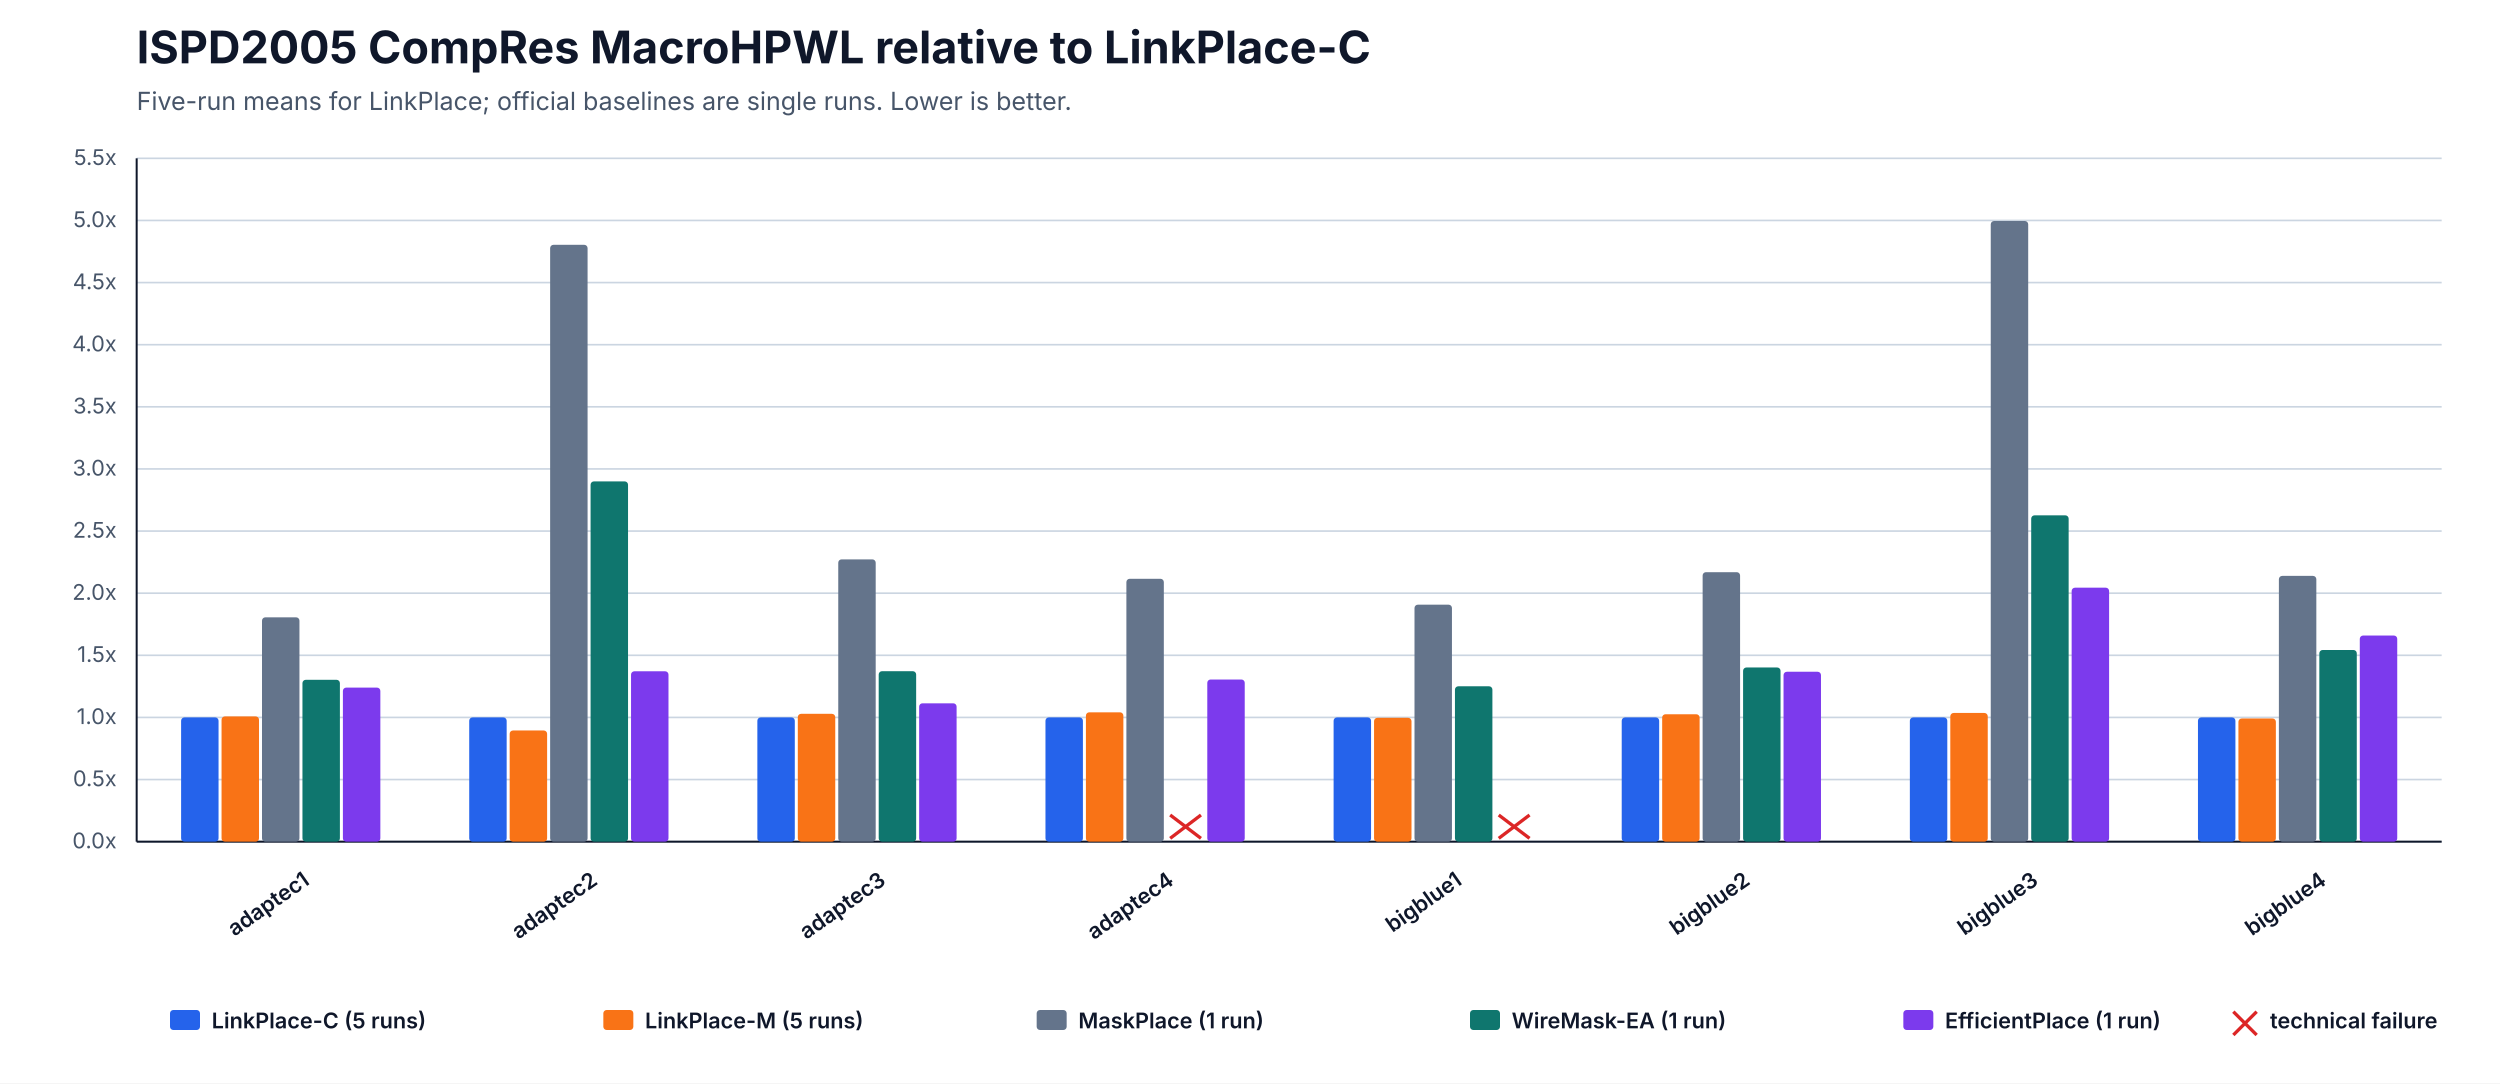
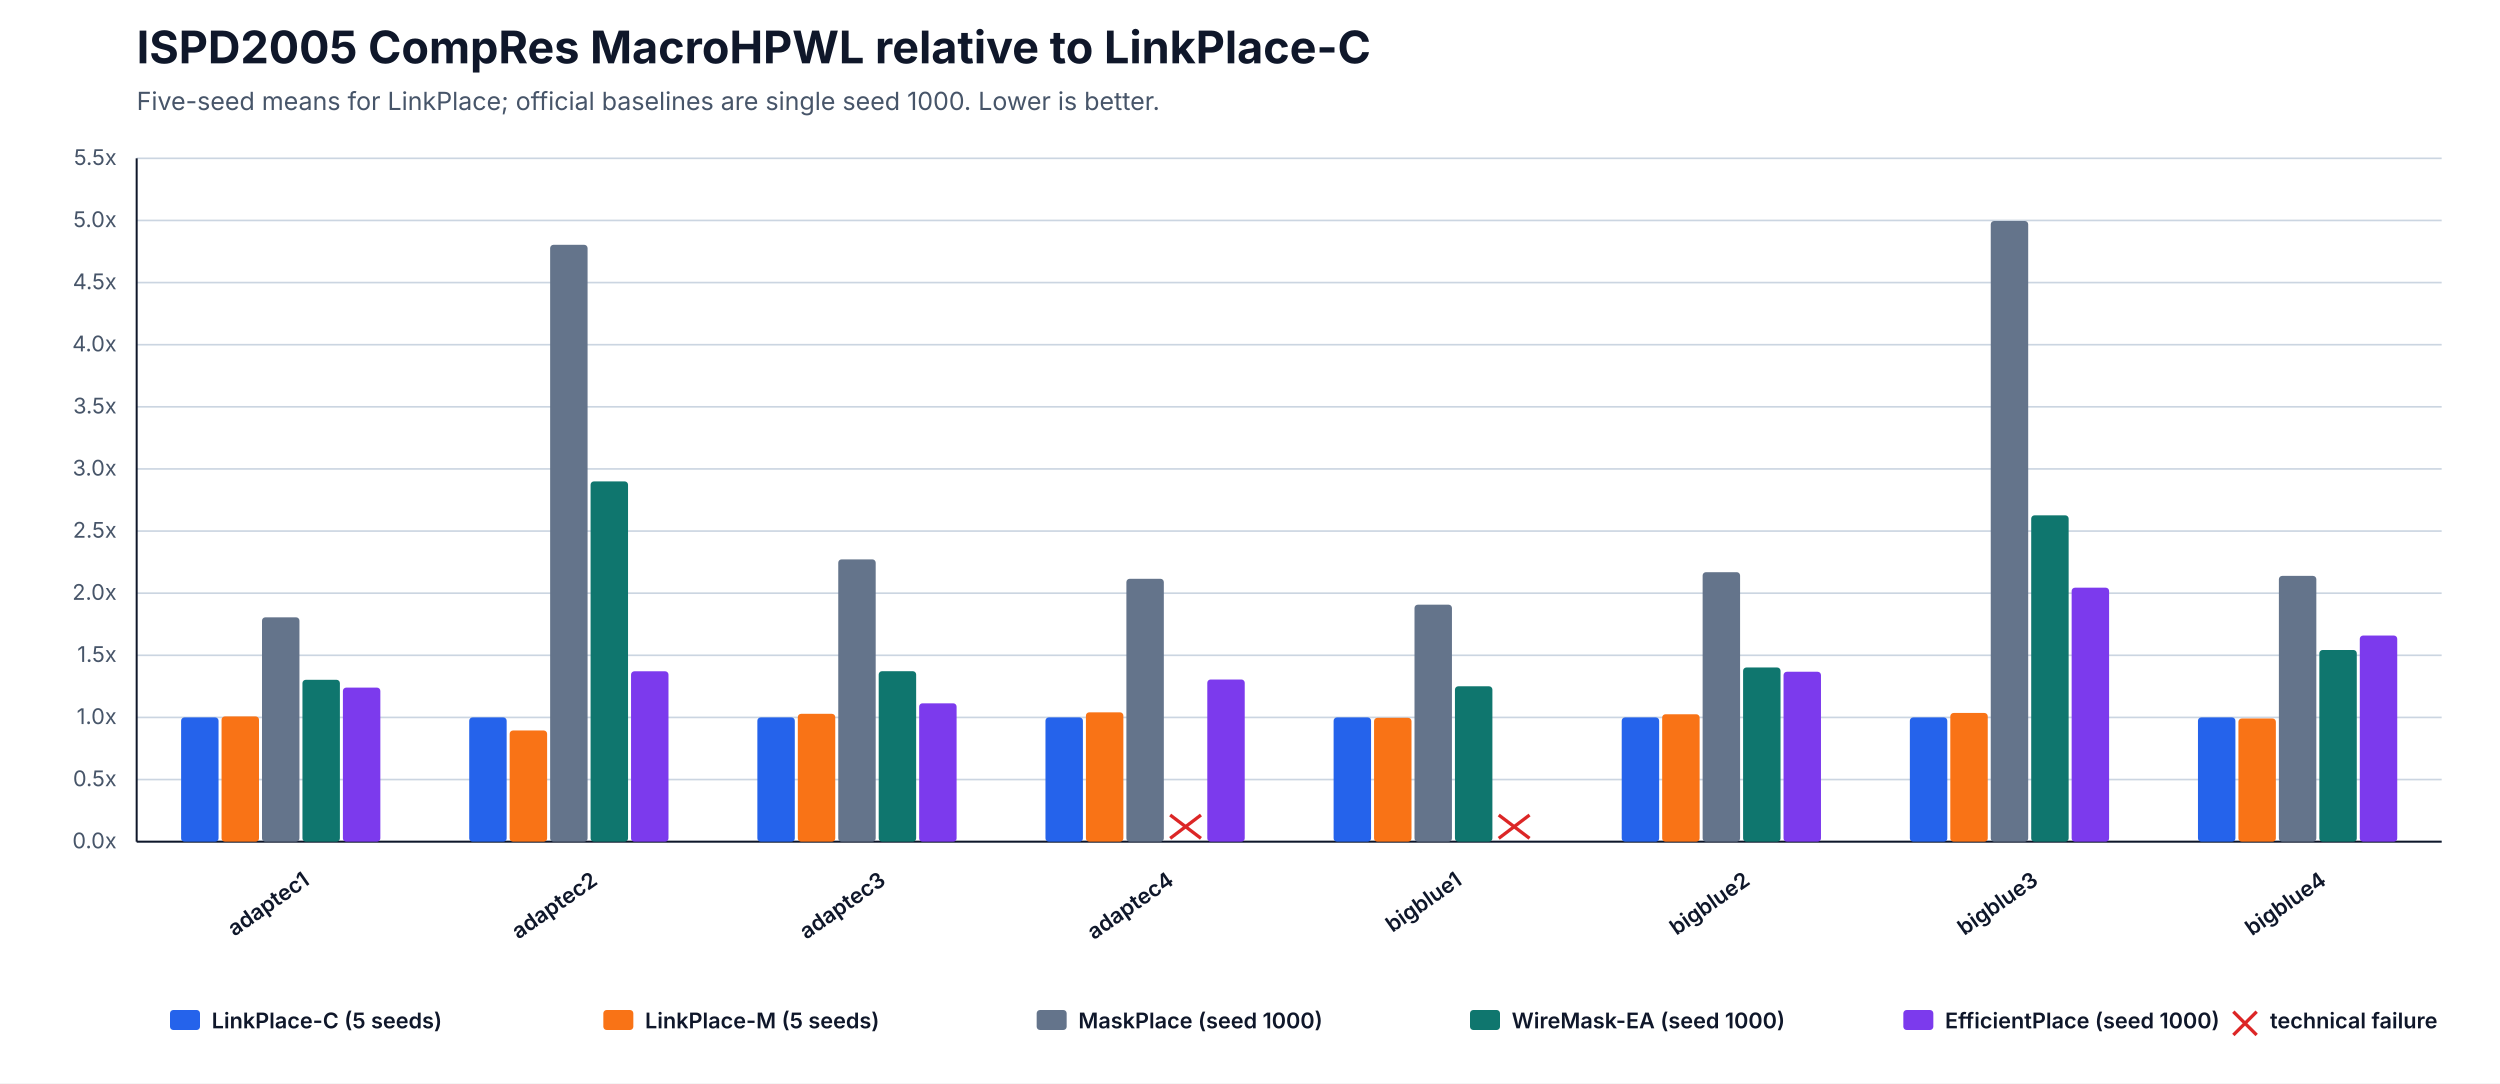
<svg xmlns="http://www.w3.org/2000/svg" width="1500" height="650" viewBox="0 0 1500 650" role="img" aria-labelledby="title desc">
  <style>text { font-family: Inter, ui-sans-serif, system-ui, -apple-system, 'Segoe UI', Arial, sans-serif; fill: #0F172A; }
    .title { font-size: 27px; font-weight: 700; }
    .subtitle { font-size: 15px; fill: #475569; }
    .axis { font-size: 13px; fill: #475569; }
    .label { font-size: 13px; font-weight: 600; }
    .small { font-size: 12px; fill: #475569; }
    .legend { font-size: 13px; font-weight: 600; }</style>
  <rect width="1500" height="650" fill="#FFFFFF" />
  <text x="82.00" y="38.00" class="title" text-anchor="start">ISPD2005 CompRes MacroHPWL relative to LinkPlace-C</text>
-   <text x="82.00" y="66.00" class="subtitle" text-anchor="start">Five-run means for LinkPlace; official baselines are single runs. Lower is better.</text>
+   <text x="82.00" y="66.00" class="subtitle" text-anchor="start">Five-seed means for LinkPlace; official baselines are single seed 1000. Lower is better.</text>
  <line x1="82.00" y1="505.00" x2="1465.00" y2="505.00" stroke="#CBD5E1" stroke-width="1" />
  <text x="70.00" y="509.00" class="axis" text-anchor="end">0.0x</text>
  <line x1="82.00" y1="467.73" x2="1465.00" y2="467.73" stroke="#CBD5E1" stroke-width="1" />
  <text x="70.00" y="471.73" class="axis" text-anchor="end">0.5x</text>
  <line x1="82.00" y1="430.45" x2="1465.00" y2="430.45" stroke="#CBD5E1" stroke-width="1" />
  <text x="70.00" y="434.45" class="axis" text-anchor="end">1.0x</text>
  <line x1="82.00" y1="393.18" x2="1465.00" y2="393.18" stroke="#CBD5E1" stroke-width="1" />
  <text x="70.00" y="397.18" class="axis" text-anchor="end">1.5x</text>
  <line x1="82.00" y1="355.91" x2="1465.00" y2="355.91" stroke="#CBD5E1" stroke-width="1" />
  <text x="70.00" y="359.91" class="axis" text-anchor="end">2.0x</text>
  <line x1="82.00" y1="318.64" x2="1465.00" y2="318.64" stroke="#CBD5E1" stroke-width="1" />
  <text x="70.00" y="322.64" class="axis" text-anchor="end">2.5x</text>
  <line x1="82.00" y1="281.36" x2="1465.00" y2="281.36" stroke="#CBD5E1" stroke-width="1" />
  <text x="70.00" y="285.36" class="axis" text-anchor="end">3.0x</text>
  <line x1="82.00" y1="244.09" x2="1465.00" y2="244.09" stroke="#CBD5E1" stroke-width="1" />
  <text x="70.00" y="248.09" class="axis" text-anchor="end">3.5x</text>
  <line x1="82.00" y1="206.82" x2="1465.00" y2="206.82" stroke="#CBD5E1" stroke-width="1" />
  <text x="70.00" y="210.82" class="axis" text-anchor="end">4.0x</text>
  <line x1="82.00" y1="169.55" x2="1465.00" y2="169.55" stroke="#CBD5E1" stroke-width="1" />
  <text x="70.00" y="173.55" class="axis" text-anchor="end">4.5x</text>
  <line x1="82.00" y1="132.27" x2="1465.00" y2="132.27" stroke="#CBD5E1" stroke-width="1" />
  <text x="70.00" y="136.27" class="axis" text-anchor="end">5.0x</text>
  <line x1="82.00" y1="95.00" x2="1465.00" y2="95.00" stroke="#CBD5E1" stroke-width="1" />
  <text x="70.00" y="99.00" class="axis" text-anchor="end">5.5x</text>
  <line x1="82.00" y1="95.00" x2="82.00" y2="505.00" stroke="#0F172A" stroke-width="1.2" />
  <line x1="82.00" y1="505.00" x2="1465.00" y2="505.00" stroke="#0F172A" stroke-width="1.2" />
  <rect x="108.66" y="430.45" width="22.47" height="74.55" rx="2" fill="#2563EB" />
  <rect x="132.93" y="429.84" width="22.47" height="75.16" rx="2" fill="#F97316" />
  <rect x="157.20" y="370.40" width="22.47" height="134.60" rx="2" fill="#64748B" />
  <rect x="181.47" y="407.88" width="22.47" height="97.12" rx="2" fill="#0F766E" />
  <rect x="205.74" y="412.56" width="22.47" height="92.44" rx="2" fill="#7C3AED" />
  <text x="186.44" y="530.00" class="label" text-anchor="end" transform="rotate(-35.0 186.44 530.00)">adaptec1</text>
  <rect x="281.53" y="430.45" width="22.47" height="74.55" rx="2" fill="#2563EB" />
  <rect x="305.80" y="438.29" width="22.47" height="66.71" rx="2" fill="#F97316" />
  <rect x="330.08" y="146.89" width="22.47" height="358.11" rx="2" fill="#64748B" />
  <rect x="354.35" y="288.84" width="22.47" height="216.16" rx="2" fill="#0F766E" />
  <rect x="378.62" y="402.77" width="22.47" height="102.23" rx="2" fill="#7C3AED" />
  <text x="359.31" y="530.00" class="label" text-anchor="end" transform="rotate(-35.0 359.31 530.00)">adaptec2</text>
  <rect x="454.41" y="430.45" width="22.47" height="74.55" rx="2" fill="#2563EB" />
  <rect x="478.68" y="428.29" width="22.47" height="76.71" rx="2" fill="#F97316" />
  <rect x="502.95" y="335.63" width="22.47" height="169.37" rx="2" fill="#64748B" />
  <rect x="527.22" y="402.71" width="22.47" height="102.29" rx="2" fill="#0F766E" />
  <rect x="551.49" y="421.98" width="22.47" height="83.02" rx="2" fill="#7C3AED" />
  <text x="532.19" y="530.00" class="label" text-anchor="end" transform="rotate(-35.0 532.19 530.00)">adaptec3</text>
  <rect x="627.28" y="430.45" width="22.47" height="74.55" rx="2" fill="#2563EB" />
  <rect x="651.55" y="427.39" width="22.47" height="77.61" rx="2" fill="#F97316" />
  <rect x="675.83" y="347.27" width="22.47" height="157.73" rx="2" fill="#64748B" />
  <line x1="702.10" y1="489.00" x2="720.57" y2="503.00" stroke="#DC2626" stroke-width="2" />
  <line x1="702.10" y1="503.00" x2="720.57" y2="489.00" stroke="#DC2626" stroke-width="2" />
  <rect x="724.37" y="407.70" width="22.47" height="97.30" rx="2" fill="#7C3AED" />
  <text x="705.06" y="530.00" class="label" text-anchor="end" transform="rotate(-35.0 705.06 530.00)">adaptec4</text>
  <rect x="800.16" y="430.45" width="22.47" height="74.55" rx="2" fill="#2563EB" />
  <rect x="824.43" y="430.70" width="22.47" height="74.30" rx="2" fill="#F97316" />
  <rect x="848.70" y="362.81" width="22.47" height="142.19" rx="2" fill="#64748B" />
  <rect x="872.97" y="411.77" width="22.47" height="93.23" rx="2" fill="#0F766E" />
  <line x1="899.24" y1="489.00" x2="917.72" y2="503.00" stroke="#DC2626" stroke-width="2" />
  <line x1="899.24" y1="503.00" x2="917.72" y2="489.00" stroke="#DC2626" stroke-width="2" />
  <text x="877.94" y="530.00" class="label" text-anchor="end" transform="rotate(-35.0 877.94 530.00)">bigblue1</text>
  <rect x="973.03" y="430.45" width="22.47" height="74.55" rx="2" fill="#2563EB" />
  <rect x="997.30" y="428.55" width="22.47" height="76.45" rx="2" fill="#F97316" />
  <rect x="1021.58" y="343.30" width="22.47" height="161.70" rx="2" fill="#64748B" />
  <rect x="1045.85" y="400.49" width="22.47" height="104.51" rx="2" fill="#0F766E" />
  <rect x="1070.12" y="403.06" width="22.47" height="101.94" rx="2" fill="#7C3AED" />
  <text x="1050.81" y="530.00" class="label" text-anchor="end" transform="rotate(-35.0 1050.81 530.00)">bigblue2</text>
  <rect x="1145.91" y="430.45" width="22.47" height="74.55" rx="2" fill="#2563EB" />
  <rect x="1170.18" y="427.78" width="22.47" height="77.22" rx="2" fill="#F97316" />
  <rect x="1194.45" y="132.60" width="22.47" height="372.40" rx="2" fill="#64748B" />
  <rect x="1218.72" y="309.20" width="22.47" height="195.80" rx="2" fill="#0F766E" />
  <rect x="1242.99" y="352.61" width="22.47" height="152.39" rx="2" fill="#7C3AED" />
  <text x="1223.69" y="530.00" class="label" text-anchor="end" transform="rotate(-35.0 1223.69 530.00)">bigblue3</text>
  <rect x="1318.78" y="430.45" width="22.47" height="74.55" rx="2" fill="#2563EB" />
  <rect x="1343.05" y="431.09" width="22.47" height="73.91" rx="2" fill="#F97316" />
  <rect x="1367.33" y="345.54" width="22.47" height="159.46" rx="2" fill="#64748B" />
  <rect x="1391.60" y="389.99" width="22.47" height="115.01" rx="2" fill="#0F766E" />
  <rect x="1415.87" y="381.32" width="22.47" height="123.68" rx="2" fill="#7C3AED" />
  <text x="1396.56" y="530.00" class="label" text-anchor="end" transform="rotate(-35.0 1396.56 530.00)">bigblue4</text>
  <rect x="102.00" y="606.00" width="18.00" height="12.00" rx="2" fill="#2563EB" />
-   <text x="127.00" y="617.00" class="legend" text-anchor="start">LinkPlace-C (5 runs)</text>
+   <text x="127.00" y="617.00" class="legend" text-anchor="start">LinkPlace-C (5 seeds)</text>
  <rect x="362.00" y="606.00" width="18.00" height="12.00" rx="2" fill="#F97316" />
-   <text x="387.00" y="617.00" class="legend" text-anchor="start">LinkPlace-M (5 runs)</text>
+   <text x="387.00" y="617.00" class="legend" text-anchor="start">LinkPlace-M (5 seeds)</text>
  <rect x="622.00" y="606.00" width="18.00" height="12.00" rx="2" fill="#64748B" />
-   <text x="647.00" y="617.00" class="legend" text-anchor="start">MaskPlace (1 run)</text>
+   <text x="647.00" y="617.00" class="legend" text-anchor="start">MaskPlace (seed 1000)</text>
  <rect x="882.00" y="606.00" width="18.00" height="12.00" rx="2" fill="#0F766E" />
-   <text x="907.00" y="617.00" class="legend" text-anchor="start">WireMask-EA (1 run)</text>
+   <text x="907.00" y="617.00" class="legend" text-anchor="start">WireMask-EA (seed 1000)</text>
  <rect x="1142.00" y="606.00" width="18.00" height="12.00" rx="2" fill="#7C3AED" />
-   <text x="1167.00" y="617.00" class="legend" text-anchor="start">EfficientPlace (1 run)</text>
+   <text x="1167.00" y="617.00" class="legend" text-anchor="start">EfficientPlace (seed 1000)</text>
  <line x1="1340.00" y1="607.00" x2="1354.00" y2="621.00" stroke="#DC2626" stroke-width="2" />
  <line x1="1340.00" y1="621.00" x2="1354.00" y2="607.00" stroke="#DC2626" stroke-width="2" />
  <text x="1362.00" y="617.00" class="legend" text-anchor="start">technical failure</text>
</svg>
